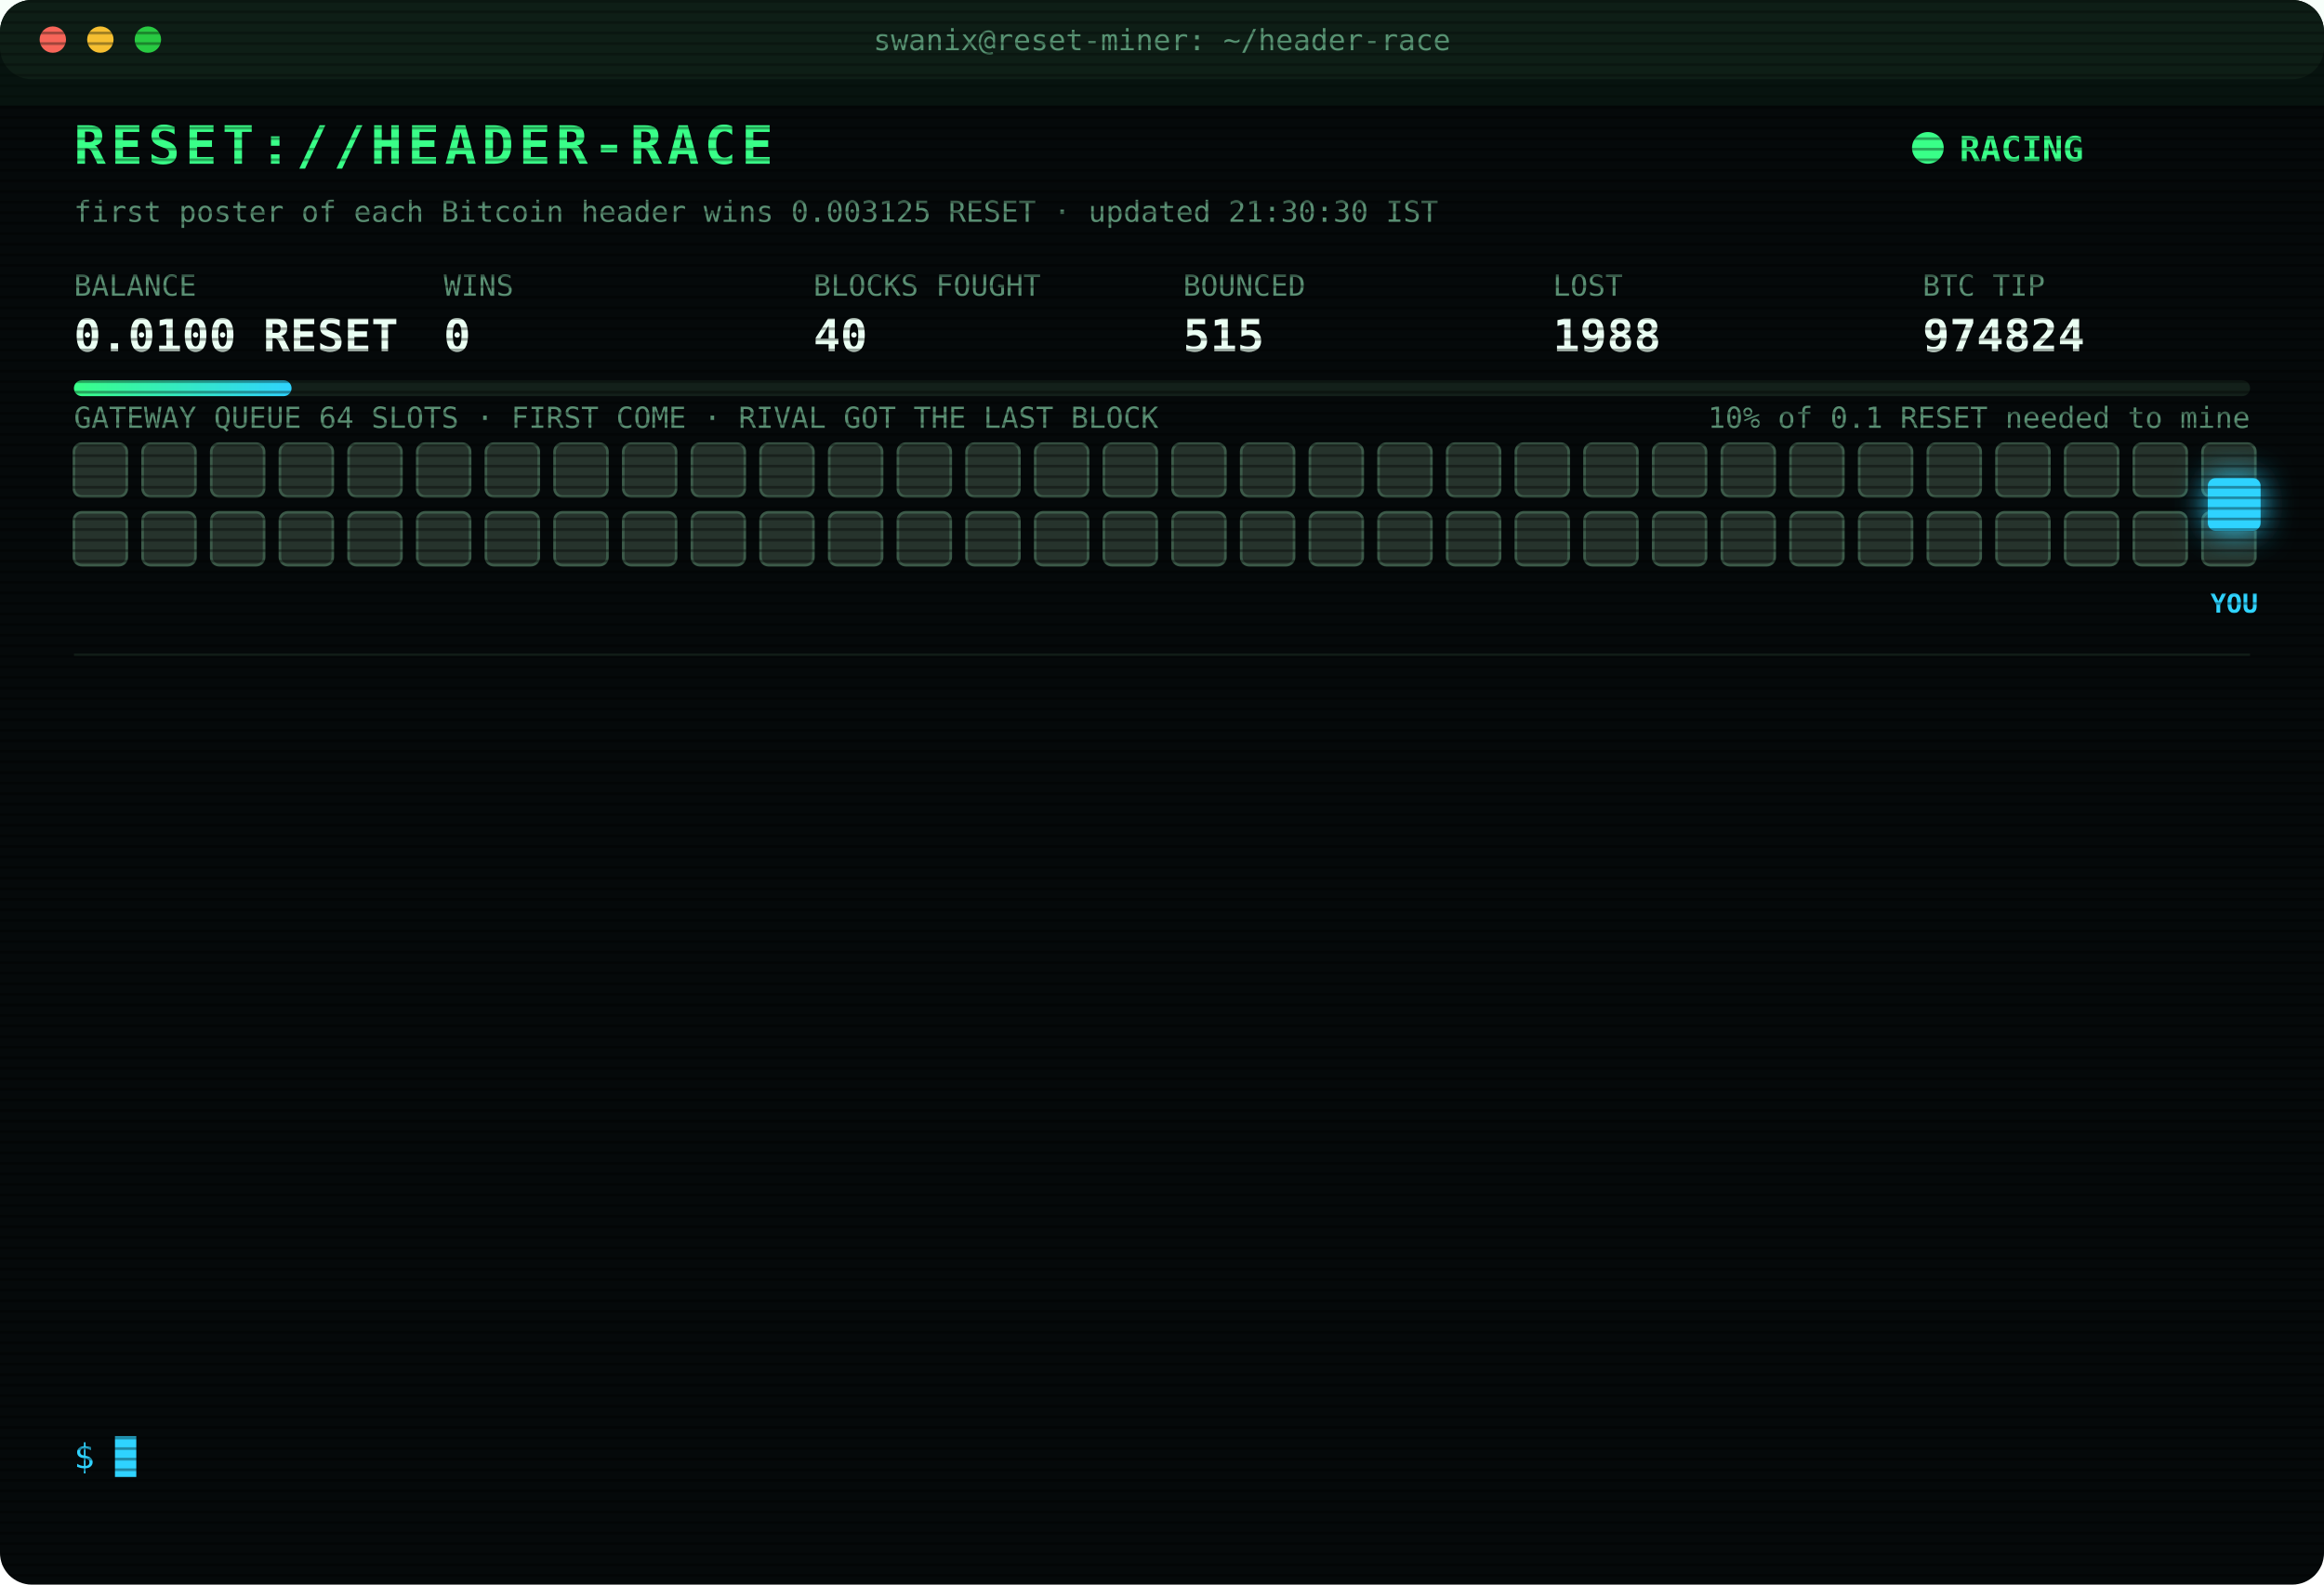
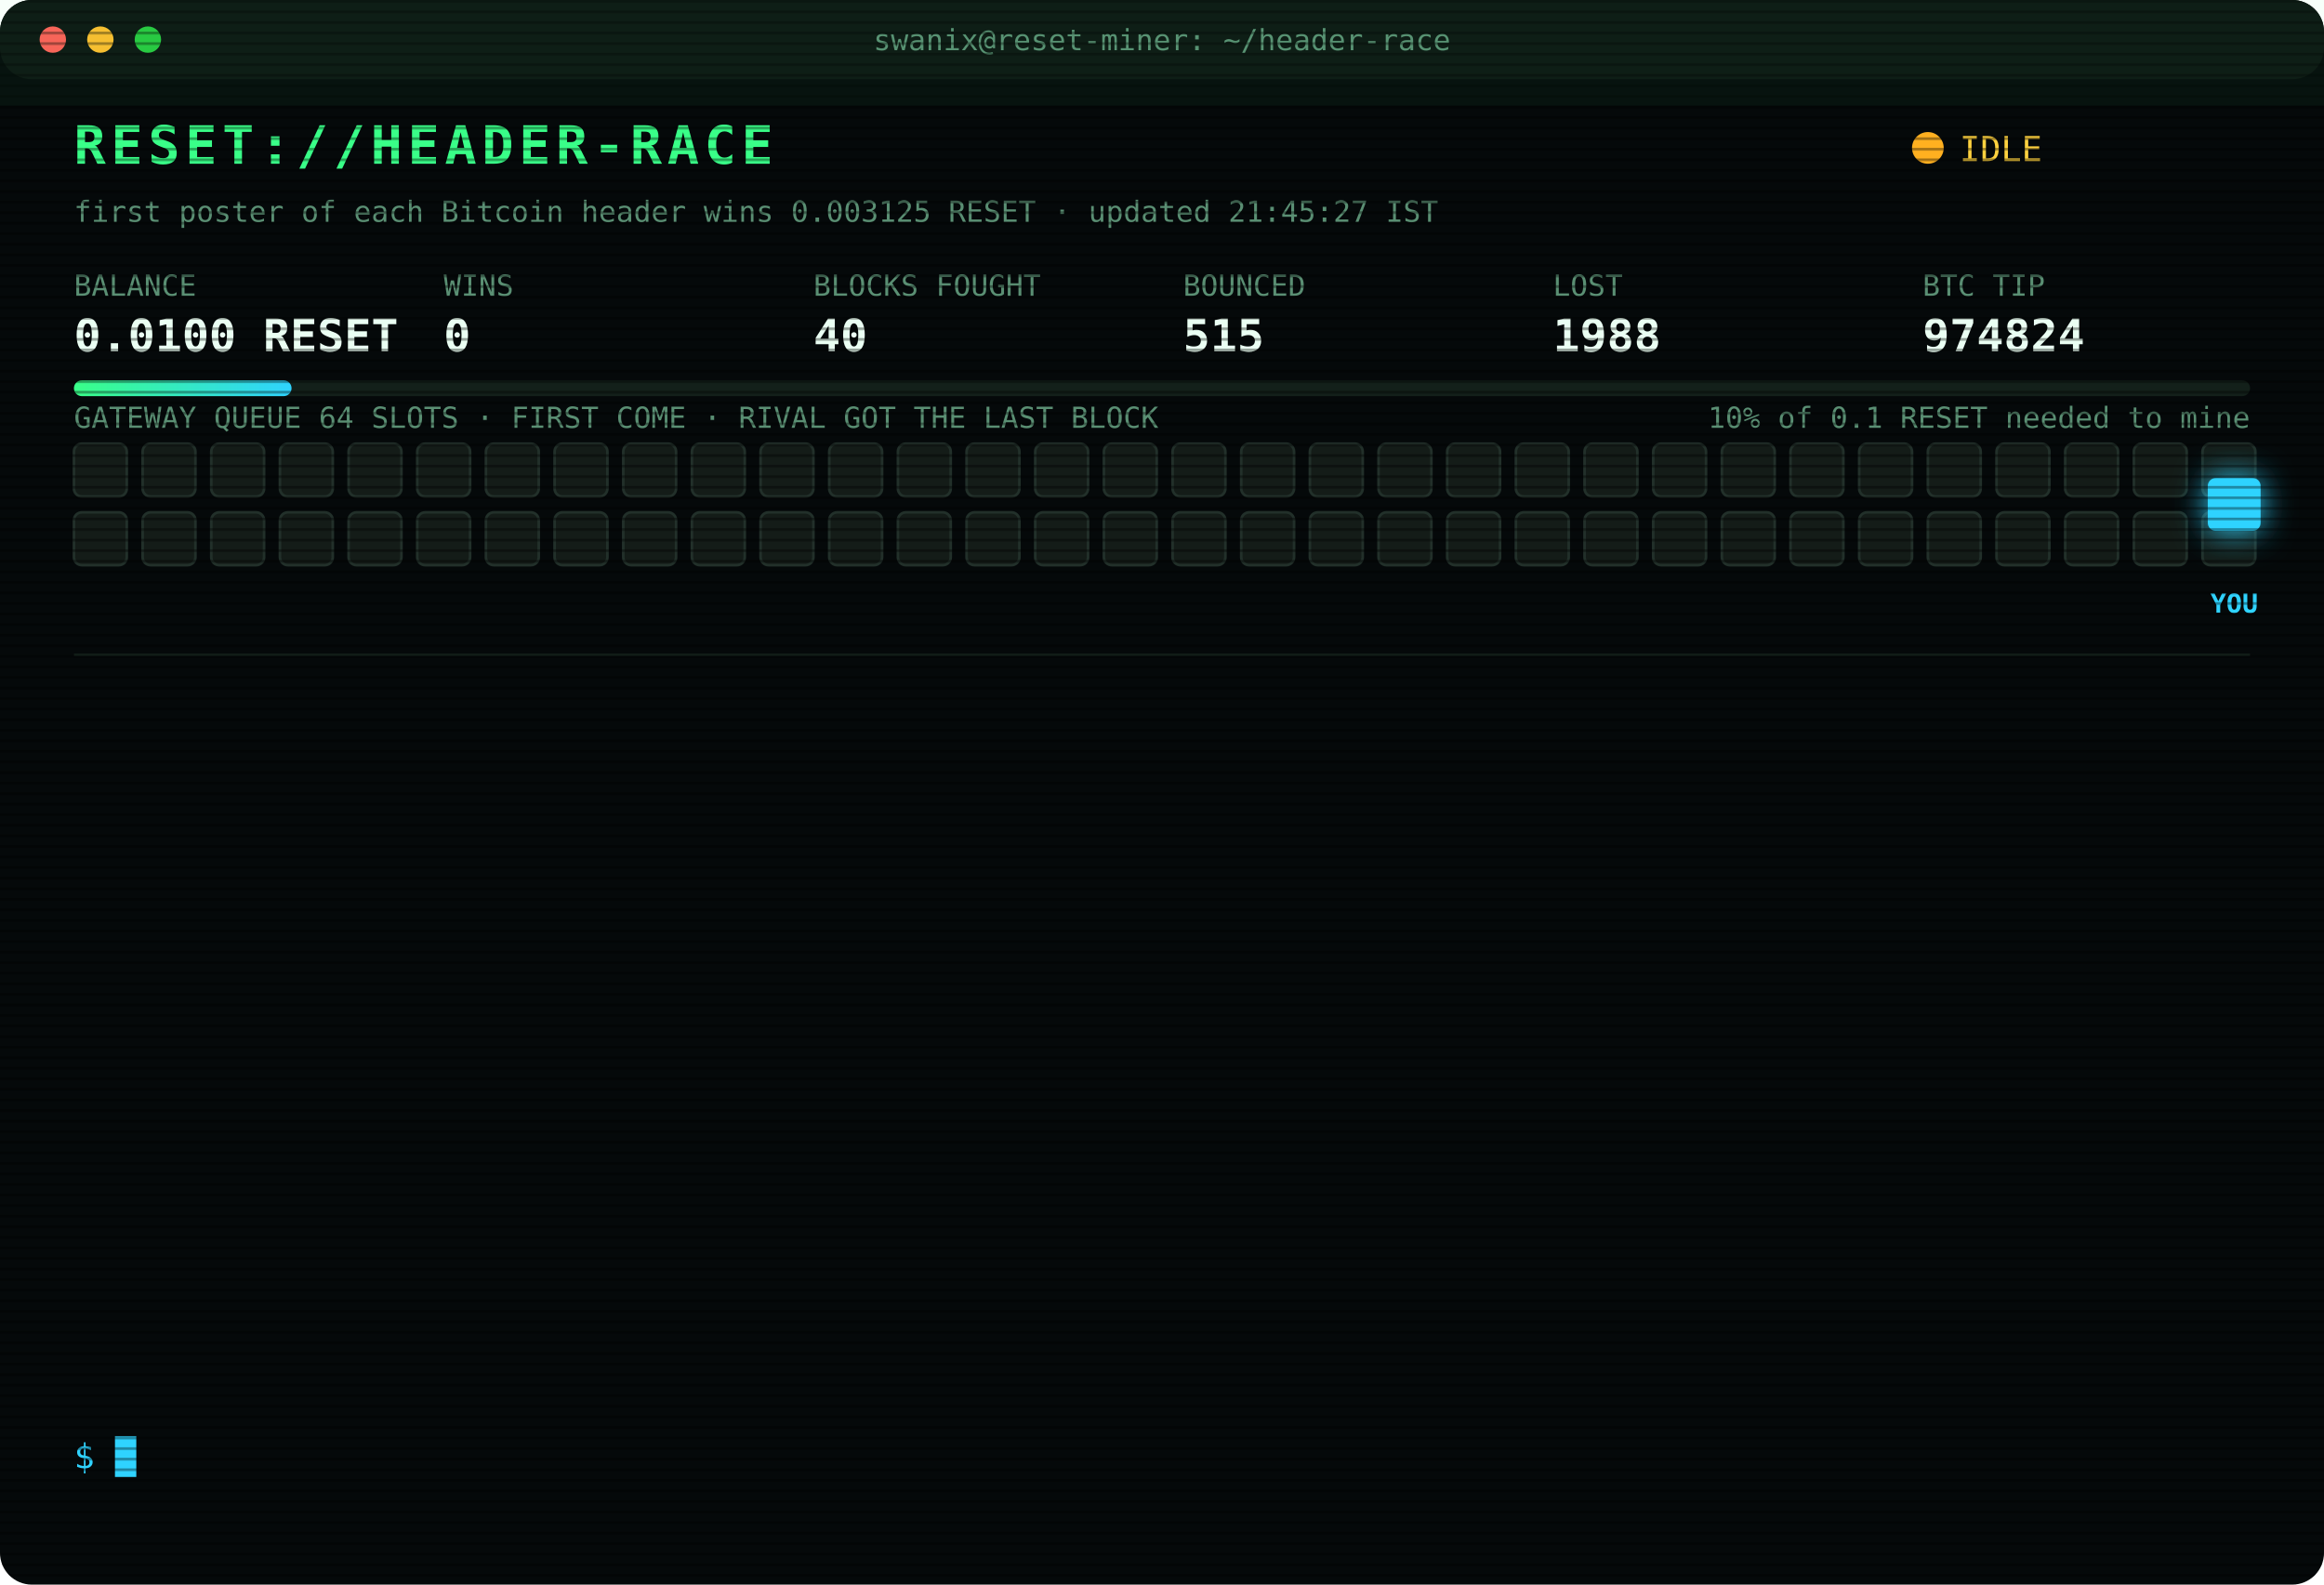
<svg xmlns="http://www.w3.org/2000/svg" width="880" height="600" viewBox="0 0 880 600" font-family="ui-monospace,SFMono-Regular,Menlo,Consolas,monospace">
  <style>
text{font-size:13px;fill:#7CFFB2}
.title{font-size:20px;font-weight:700;fill:#39FF88;letter-spacing:2px;animation:glitch 3s infinite steps(1)}
.sub{fill:#2fd3ff}.k{fill:#5a8f73;font-size:11px}.v{font-size:17px;font-weight:700;fill:#eafff3}
.ts{fill:#3f6b56}.boot{fill:#2fd3ff}.dim{fill:#5a8f73}.bad{fill:#ff4d6d}.warn{fill:#ffd23f}.mag{fill:#ff5cf0}.win{fill:#39FF88;font-weight:700}
.tag{font-size:10px;fill:#2fd3ff;font-weight:700}
.rival{fill:#26332c;stroke:#3c5a49;animation:jam 1.2s infinite alternate}
.idle{fill:#141c18;stroke:#22302a;animation:breathe 4s infinite}
.me{fill:#2fd3ff;filter:drop-shadow(0 0 6px #2fd3ff)}
.hover{animation:nudge 1.1s infinite ease-in-out}.bounce{animation:kick 1.4s infinite}
.ln{opacity:0;animation:in .4s forwards}
.cur{animation:blink 1s infinite steps(1)}
.scan{animation:scan 6s infinite linear}
.led{animation:blink 1.4s infinite}
@keyframes in{from{opacity:0;transform:translateX(-6px)}to{opacity:1;transform:none}}
@keyframes blink{50%{opacity:0}}
@keyframes jam{to{fill:#33463b}}
@keyframes breathe{50%{opacity:.4}}
@keyframes nudge{50%{transform:translateX(-10px)}}
@keyframes kick{0%,100%{transform:none}30%{transform:translateX(-14px)}55%{transform:translateX(10px) translateY(-6px)}}
@keyframes glitch{0%,92%{transform:none}93%{transform:translateX(2px);fill:#ff4d6d}95%{transform:translateX(-2px);fill:#2fd3ff}97%{transform:none}}
@keyframes scan{from{transform:translateY(-40px)}to{transform:translateY(600px)}}
</style>
  <defs>
    <pattern id="sl" width="4" height="4" patternUnits="userSpaceOnUse">
      <rect width="4" height="1" fill="#000" opacity=".35" />
    </pattern>
    <linearGradient id="bar">
      <stop offset="0" stop-color="#39FF88" />
      <stop offset="1" stop-color="#2fd3ff" />
    </linearGradient>
  </defs>
  <rect width="880" height="600" rx="12" fill="#05090a" />
  <rect width="880" height="30" rx="12" fill="#0d1512" />
  <circle cx="20" cy="15" r="5" fill="#ff5f57" />
  <circle cx="38" cy="15" r="5" fill="#febc2e" />
  <circle cx="56" cy="15" r="5" fill="#28c840" />
  <text x="440" y="19" text-anchor="middle" class="k">swanix@reset-miner: ~/header-race</text>
  <text x="28" y="62" class="title">RESET://HEADER-RACE</text>
-   <circle class="led" cx="730" cy="56" r="6" fill="#39FF88" />
-   <text x="742" y="61" class="win">RACING</text>
-   <text x="28" y="84" class="k">first poster of each Bitcoin header wins 0.003125 RESET · updated 21:30:30 IST</text>
+   <circle class="led" cx="730" cy="56" r="6" fill="#ffb020" />
+   <text x="742" y="61" class="warn">IDLE</text>
+   <text x="28" y="84" class="k">first poster of each Bitcoin header wins 0.003125 RESET · updated 21:45:27 IST</text>
  <text x="28" y="112" class="k">BALANCE</text>
  <text x="28" y="133" class="v">0.0100 RESET</text>
  <text x="168" y="112" class="k">WINS</text>
  <text x="168" y="133" class="v">0</text>
  <text x="308" y="112" class="k">BLOCKS FOUGHT</text>
  <text x="308" y="133" class="v">40</text>
  <text x="448" y="112" class="k">BOUNCED</text>
  <text x="448" y="133" class="v">515</text>
  <text x="588" y="112" class="k">LOST</text>
  <text x="588" y="133" class="v">1988</text>
  <text x="728" y="112" class="k">BTC TIP</text>
  <text x="728" y="133" class="v">974824</text>
  <rect x="28" y="144" width="824" height="6" rx="3" fill="#13201a" />
  <rect x="28" y="144" width="82.4" height="6" rx="3" fill="url(#bar)" />
  <text x="852" y="162" text-anchor="end" class="k">10% of 0.1 RESET needed to mine</text>
  <text x="28" y="162" class="k">GATEWAY QUEUE 64 SLOTS · FIRST COME · RIVAL GOT THE LAST BLOCK</text>
-   <rect class="rival" x="28" y="168" width="20" height="20" rx="3" style="animation-delay:0.00s" />
-   <rect class="rival" x="54" y="168" width="20" height="20" rx="3" style="animation-delay:0.05s" />
-   <rect class="rival" x="80" y="168" width="20" height="20" rx="3" style="animation-delay:0.10s" />
-   <rect class="rival" x="106" y="168" width="20" height="20" rx="3" style="animation-delay:0.15s" />
-   <rect class="rival" x="132" y="168" width="20" height="20" rx="3" style="animation-delay:0.20s" />
-   <rect class="rival" x="158" y="168" width="20" height="20" rx="3" style="animation-delay:0.25s" />
-   <rect class="rival" x="184" y="168" width="20" height="20" rx="3" style="animation-delay:0.30s" />
-   <rect class="rival" x="210" y="168" width="20" height="20" rx="3" style="animation-delay:0.35s" />
-   <rect class="rival" x="236" y="168" width="20" height="20" rx="3" style="animation-delay:0.40s" />
-   <rect class="rival" x="262" y="168" width="20" height="20" rx="3" style="animation-delay:0.45s" />
-   <rect class="rival" x="288" y="168" width="20" height="20" rx="3" style="animation-delay:0.50s" />
-   <rect class="rival" x="314" y="168" width="20" height="20" rx="3" style="animation-delay:0.55s" />
-   <rect class="rival" x="340" y="168" width="20" height="20" rx="3" style="animation-delay:0.60s" />
-   <rect class="rival" x="366" y="168" width="20" height="20" rx="3" style="animation-delay:0.65s" />
-   <rect class="rival" x="392" y="168" width="20" height="20" rx="3" style="animation-delay:0.70s" />
-   <rect class="rival" x="418" y="168" width="20" height="20" rx="3" style="animation-delay:0.75s" />
-   <rect class="rival" x="444" y="168" width="20" height="20" rx="3" style="animation-delay:0.80s" />
-   <rect class="rival" x="470" y="168" width="20" height="20" rx="3" style="animation-delay:0.85s" />
-   <rect class="rival" x="496" y="168" width="20" height="20" rx="3" style="animation-delay:0.90s" />
-   <rect class="rival" x="522" y="168" width="20" height="20" rx="3" style="animation-delay:0.95s" />
-   <rect class="rival" x="548" y="168" width="20" height="20" rx="3" style="animation-delay:1.00s" />
-   <rect class="rival" x="574" y="168" width="20" height="20" rx="3" style="animation-delay:1.05s" />
-   <rect class="rival" x="600" y="168" width="20" height="20" rx="3" style="animation-delay:1.10s" />
-   <rect class="rival" x="626" y="168" width="20" height="20" rx="3" style="animation-delay:1.15s" />
-   <rect class="rival" x="652" y="168" width="20" height="20" rx="3" style="animation-delay:1.20s" />
-   <rect class="rival" x="678" y="168" width="20" height="20" rx="3" style="animation-delay:1.25s" />
-   <rect class="rival" x="704" y="168" width="20" height="20" rx="3" style="animation-delay:1.30s" />
-   <rect class="rival" x="730" y="168" width="20" height="20" rx="3" style="animation-delay:1.35s" />
-   <rect class="rival" x="756" y="168" width="20" height="20" rx="3" style="animation-delay:1.40s" />
-   <rect class="rival" x="782" y="168" width="20" height="20" rx="3" style="animation-delay:1.45s" />
-   <rect class="rival" x="808" y="168" width="20" height="20" rx="3" style="animation-delay:1.50s" />
-   <rect class="rival" x="834" y="168" width="20" height="20" rx="3" style="animation-delay:1.55s" />
-   <rect class="rival" x="28" y="194" width="20" height="20" rx="3" style="animation-delay:1.60s" />
-   <rect class="rival" x="54" y="194" width="20" height="20" rx="3" style="animation-delay:1.65s" />
-   <rect class="rival" x="80" y="194" width="20" height="20" rx="3" style="animation-delay:1.70s" />
-   <rect class="rival" x="106" y="194" width="20" height="20" rx="3" style="animation-delay:1.75s" />
-   <rect class="rival" x="132" y="194" width="20" height="20" rx="3" style="animation-delay:1.80s" />
-   <rect class="rival" x="158" y="194" width="20" height="20" rx="3" style="animation-delay:1.85s" />
-   <rect class="rival" x="184" y="194" width="20" height="20" rx="3" style="animation-delay:1.90s" />
-   <rect class="rival" x="210" y="194" width="20" height="20" rx="3" style="animation-delay:1.95s" />
-   <rect class="rival" x="236" y="194" width="20" height="20" rx="3" style="animation-delay:2.00s" />
-   <rect class="rival" x="262" y="194" width="20" height="20" rx="3" style="animation-delay:2.05s" />
-   <rect class="rival" x="288" y="194" width="20" height="20" rx="3" style="animation-delay:2.10s" />
-   <rect class="rival" x="314" y="194" width="20" height="20" rx="3" style="animation-delay:2.15s" />
-   <rect class="rival" x="340" y="194" width="20" height="20" rx="3" style="animation-delay:2.20s" />
-   <rect class="rival" x="366" y="194" width="20" height="20" rx="3" style="animation-delay:2.25s" />
-   <rect class="rival" x="392" y="194" width="20" height="20" rx="3" style="animation-delay:2.30s" />
-   <rect class="rival" x="418" y="194" width="20" height="20" rx="3" style="animation-delay:2.35s" />
-   <rect class="rival" x="444" y="194" width="20" height="20" rx="3" style="animation-delay:2.40s" />
-   <rect class="rival" x="470" y="194" width="20" height="20" rx="3" style="animation-delay:2.45s" />
-   <rect class="rival" x="496" y="194" width="20" height="20" rx="3" style="animation-delay:2.50s" />
-   <rect class="rival" x="522" y="194" width="20" height="20" rx="3" style="animation-delay:2.55s" />
-   <rect class="rival" x="548" y="194" width="20" height="20" rx="3" style="animation-delay:2.60s" />
-   <rect class="rival" x="574" y="194" width="20" height="20" rx="3" style="animation-delay:2.65s" />
-   <rect class="rival" x="600" y="194" width="20" height="20" rx="3" style="animation-delay:2.70s" />
-   <rect class="rival" x="626" y="194" width="20" height="20" rx="3" style="animation-delay:2.75s" />
-   <rect class="rival" x="652" y="194" width="20" height="20" rx="3" style="animation-delay:2.80s" />
-   <rect class="rival" x="678" y="194" width="20" height="20" rx="3" style="animation-delay:2.85s" />
-   <rect class="rival" x="704" y="194" width="20" height="20" rx="3" style="animation-delay:2.90s" />
-   <rect class="rival" x="730" y="194" width="20" height="20" rx="3" style="animation-delay:2.95s" />
-   <rect class="rival" x="756" y="194" width="20" height="20" rx="3" style="animation-delay:3.00s" />
-   <rect class="rival" x="782" y="194" width="20" height="20" rx="3" style="animation-delay:3.05s" />
-   <rect class="rival" x="808" y="194" width="20" height="20" rx="3" style="animation-delay:3.10s" />
-   <rect class="rival" x="834" y="194" width="20" height="20" rx="3" style="animation-delay:3.15s" />
+   <rect class="idle" x="28" y="168" width="20" height="20" rx="3" style="animation-delay:0.00s" />
+   <rect class="idle" x="54" y="168" width="20" height="20" rx="3" style="animation-delay:0.05s" />
+   <rect class="idle" x="80" y="168" width="20" height="20" rx="3" style="animation-delay:0.10s" />
+   <rect class="idle" x="106" y="168" width="20" height="20" rx="3" style="animation-delay:0.15s" />
+   <rect class="idle" x="132" y="168" width="20" height="20" rx="3" style="animation-delay:0.20s" />
+   <rect class="idle" x="158" y="168" width="20" height="20" rx="3" style="animation-delay:0.25s" />
+   <rect class="idle" x="184" y="168" width="20" height="20" rx="3" style="animation-delay:0.30s" />
+   <rect class="idle" x="210" y="168" width="20" height="20" rx="3" style="animation-delay:0.35s" />
+   <rect class="idle" x="236" y="168" width="20" height="20" rx="3" style="animation-delay:0.40s" />
+   <rect class="idle" x="262" y="168" width="20" height="20" rx="3" style="animation-delay:0.45s" />
+   <rect class="idle" x="288" y="168" width="20" height="20" rx="3" style="animation-delay:0.50s" />
+   <rect class="idle" x="314" y="168" width="20" height="20" rx="3" style="animation-delay:0.55s" />
+   <rect class="idle" x="340" y="168" width="20" height="20" rx="3" style="animation-delay:0.60s" />
+   <rect class="idle" x="366" y="168" width="20" height="20" rx="3" style="animation-delay:0.65s" />
+   <rect class="idle" x="392" y="168" width="20" height="20" rx="3" style="animation-delay:0.70s" />
+   <rect class="idle" x="418" y="168" width="20" height="20" rx="3" style="animation-delay:0.75s" />
+   <rect class="idle" x="444" y="168" width="20" height="20" rx="3" style="animation-delay:0.80s" />
+   <rect class="idle" x="470" y="168" width="20" height="20" rx="3" style="animation-delay:0.85s" />
+   <rect class="idle" x="496" y="168" width="20" height="20" rx="3" style="animation-delay:0.90s" />
+   <rect class="idle" x="522" y="168" width="20" height="20" rx="3" style="animation-delay:0.95s" />
+   <rect class="idle" x="548" y="168" width="20" height="20" rx="3" style="animation-delay:1.00s" />
+   <rect class="idle" x="574" y="168" width="20" height="20" rx="3" style="animation-delay:1.05s" />
+   <rect class="idle" x="600" y="168" width="20" height="20" rx="3" style="animation-delay:1.10s" />
+   <rect class="idle" x="626" y="168" width="20" height="20" rx="3" style="animation-delay:1.15s" />
+   <rect class="idle" x="652" y="168" width="20" height="20" rx="3" style="animation-delay:1.20s" />
+   <rect class="idle" x="678" y="168" width="20" height="20" rx="3" style="animation-delay:1.25s" />
+   <rect class="idle" x="704" y="168" width="20" height="20" rx="3" style="animation-delay:1.30s" />
+   <rect class="idle" x="730" y="168" width="20" height="20" rx="3" style="animation-delay:1.35s" />
+   <rect class="idle" x="756" y="168" width="20" height="20" rx="3" style="animation-delay:1.40s" />
+   <rect class="idle" x="782" y="168" width="20" height="20" rx="3" style="animation-delay:1.45s" />
+   <rect class="idle" x="808" y="168" width="20" height="20" rx="3" style="animation-delay:1.50s" />
+   <rect class="idle" x="834" y="168" width="20" height="20" rx="3" style="animation-delay:1.55s" />
+   <rect class="idle" x="28" y="194" width="20" height="20" rx="3" style="animation-delay:1.60s" />
+   <rect class="idle" x="54" y="194" width="20" height="20" rx="3" style="animation-delay:1.65s" />
+   <rect class="idle" x="80" y="194" width="20" height="20" rx="3" style="animation-delay:1.70s" />
+   <rect class="idle" x="106" y="194" width="20" height="20" rx="3" style="animation-delay:1.75s" />
+   <rect class="idle" x="132" y="194" width="20" height="20" rx="3" style="animation-delay:1.80s" />
+   <rect class="idle" x="158" y="194" width="20" height="20" rx="3" style="animation-delay:1.85s" />
+   <rect class="idle" x="184" y="194" width="20" height="20" rx="3" style="animation-delay:1.90s" />
+   <rect class="idle" x="210" y="194" width="20" height="20" rx="3" style="animation-delay:1.95s" />
+   <rect class="idle" x="236" y="194" width="20" height="20" rx="3" style="animation-delay:2.00s" />
+   <rect class="idle" x="262" y="194" width="20" height="20" rx="3" style="animation-delay:2.05s" />
+   <rect class="idle" x="288" y="194" width="20" height="20" rx="3" style="animation-delay:2.10s" />
+   <rect class="idle" x="314" y="194" width="20" height="20" rx="3" style="animation-delay:2.15s" />
+   <rect class="idle" x="340" y="194" width="20" height="20" rx="3" style="animation-delay:2.20s" />
+   <rect class="idle" x="366" y="194" width="20" height="20" rx="3" style="animation-delay:2.25s" />
+   <rect class="idle" x="392" y="194" width="20" height="20" rx="3" style="animation-delay:2.30s" />
+   <rect class="idle" x="418" y="194" width="20" height="20" rx="3" style="animation-delay:2.35s" />
+   <rect class="idle" x="444" y="194" width="20" height="20" rx="3" style="animation-delay:2.40s" />
+   <rect class="idle" x="470" y="194" width="20" height="20" rx="3" style="animation-delay:2.45s" />
+   <rect class="idle" x="496" y="194" width="20" height="20" rx="3" style="animation-delay:2.50s" />
+   <rect class="idle" x="522" y="194" width="20" height="20" rx="3" style="animation-delay:2.55s" />
+   <rect class="idle" x="548" y="194" width="20" height="20" rx="3" style="animation-delay:2.60s" />
+   <rect class="idle" x="574" y="194" width="20" height="20" rx="3" style="animation-delay:2.65s" />
+   <rect class="idle" x="600" y="194" width="20" height="20" rx="3" style="animation-delay:2.70s" />
+   <rect class="idle" x="626" y="194" width="20" height="20" rx="3" style="animation-delay:2.75s" />
+   <rect class="idle" x="652" y="194" width="20" height="20" rx="3" style="animation-delay:2.80s" />
+   <rect class="idle" x="678" y="194" width="20" height="20" rx="3" style="animation-delay:2.85s" />
+   <rect class="idle" x="704" y="194" width="20" height="20" rx="3" style="animation-delay:2.90s" />
+   <rect class="idle" x="730" y="194" width="20" height="20" rx="3" style="animation-delay:2.95s" />
+   <rect class="idle" x="756" y="194" width="20" height="20" rx="3" style="animation-delay:3.00s" />
+   <rect class="idle" x="782" y="194" width="20" height="20" rx="3" style="animation-delay:3.05s" />
+   <rect class="idle" x="808" y="194" width="20" height="20" rx="3" style="animation-delay:3.10s" />
+   <rect class="idle" x="834" y="194" width="20" height="20" rx="3" style="animation-delay:3.15s" />
  <g class="hover">
    <rect class="me" x="836" y="181" width="20" height="20" rx="3" />
    <text class="tag" x="846" y="232" text-anchor="middle">YOU</text>
  </g>
  <line x1="28" x2="852" y1="248" y2="248" stroke="#13201a" />
  <g class="ln" style="animation-delay:0.40s">
    <text x="28" y="270" class="ts">20:45:15</text>
    <text x="104" y="270" class="bad">[LOST] #974818 taken by a rival miner</text>
  </g>
  <g class="ln" style="animation-delay:0.65s">
    <text x="28" y="292" class="ts">20:47:37</text>
    <text x="104" y="292" class="bad">[LOST] #974819 taken by a rival miner</text>
  </g>
  <g class="ln" style="animation-delay:0.90s">
    <text x="28" y="314" class="ts">20:47:57</text>
    <text x="104" y="314" class="bad">[GATEWAY DOWN] no response · 1259ms</text>
  </g>
  <g class="ln" style="animation-delay:1.15s">
    <text x="28" y="336" class="ts">20:48:01</text>
    <text x="104" y="336" class="bad">[LOST] #974820 taken by a rival miner</text>
  </g>
  <g class="ln" style="animation-delay:1.40s">
    <text x="28" y="358" class="ts">20:53:25</text>
    <text x="104" y="358" class="bad">[LOST] #974821 taken by a rival miner</text>
  </g>
  <g class="ln" style="animation-delay:1.65s">
    <text x="28" y="380" class="ts">20:53:58</text>
    <text x="104" y="380" class="warn">[QUEUE FULL] #974822 bounced 64/64 · retry 1.7s · 3653ms</text>
  </g>
  <g class="ln" style="animation-delay:1.90s">
    <text x="28" y="402" class="ts">20:54:01</text>
    <text x="104" y="402" class="warn">[QUEUE FULL] #974822 bounced 64/64 · retry 1.7s · 925ms</text>
  </g>
  <g class="ln" style="animation-delay:2.15s">
    <text x="28" y="424" class="ts">20:54:03</text>
    <text x="104" y="424" class="warn">[QUEUE FULL] #974822 bounced 64/64 · retry 1.7s · 1662ms</text>
  </g>
  <g class="ln" style="animation-delay:2.40s">
    <text x="28" y="446" class="ts">20:54:04</text>
    <text x="104" y="446" class="bad">[GATEWAY DOWN] no response · 1126ms</text>
  </g>
  <g class="ln" style="animation-delay:2.65s">
    <text x="28" y="468" class="ts">20:54:09</text>
    <text x="104" y="468" class="mag">[??] #974822 sent, no receipt · may have landed</text>
  </g>
  <g class="ln" style="animation-delay:2.90s">
    <text x="28" y="490" class="ts">20:54:09</text>
    <text x="104" y="490" class="bad">[LOST] #974822 taken by a rival miner</text>
  </g>
  <g class="ln" style="animation-delay:3.15s">
    <text x="28" y="512" class="ts">21:02:55</text>
    <text x="104" y="512" class="bad">[LOST] #974823 taken by a rival miner</text>
  </g>
  <g class="ln" style="animation-delay:3.40s">
    <text x="28" y="534" class="ts">21:21:34</text>
    <text x="104" y="534" class="bad">[LOST] #974824 taken by a rival miner</text>
  </g>
  <text x="28" y="556" class="sub">$ <tspan class="cur">█</tspan>
  </text>
  <rect width="880" height="600" rx="12" fill="url(#sl)" pointer-events="none" />
  <rect class="scan" width="880" height="40" fill="#39FF88" opacity=".04" />
</svg>
